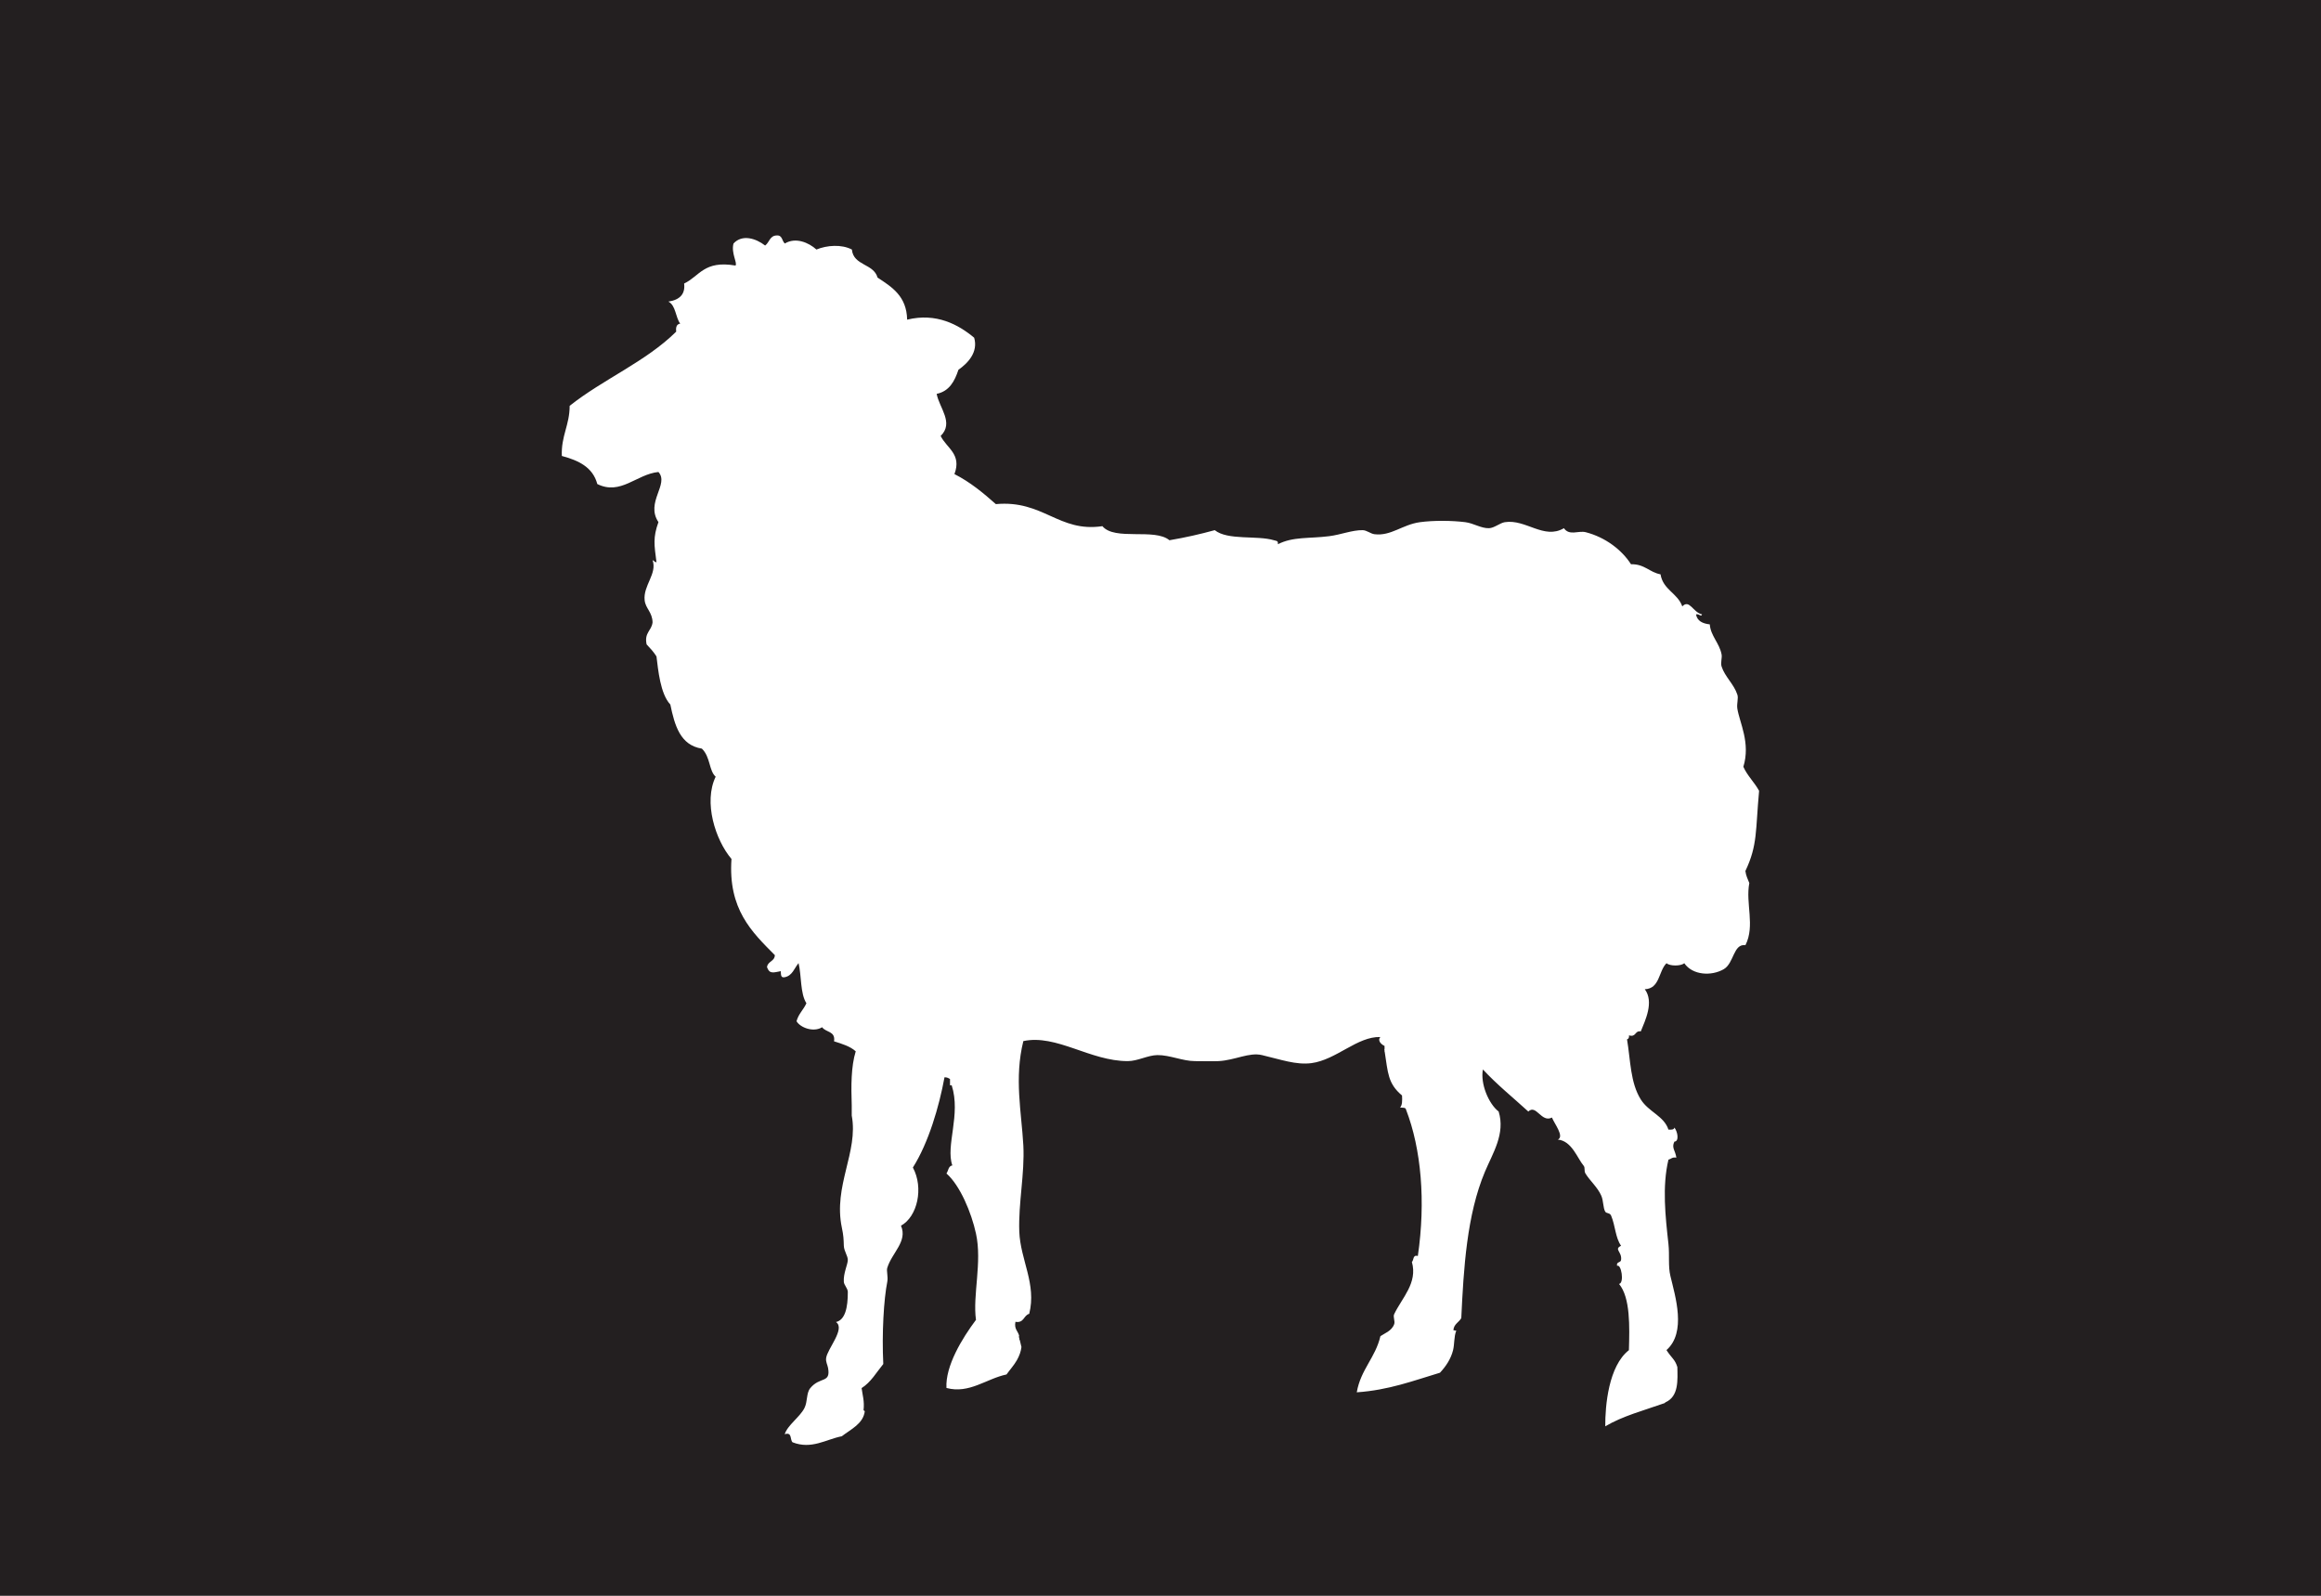
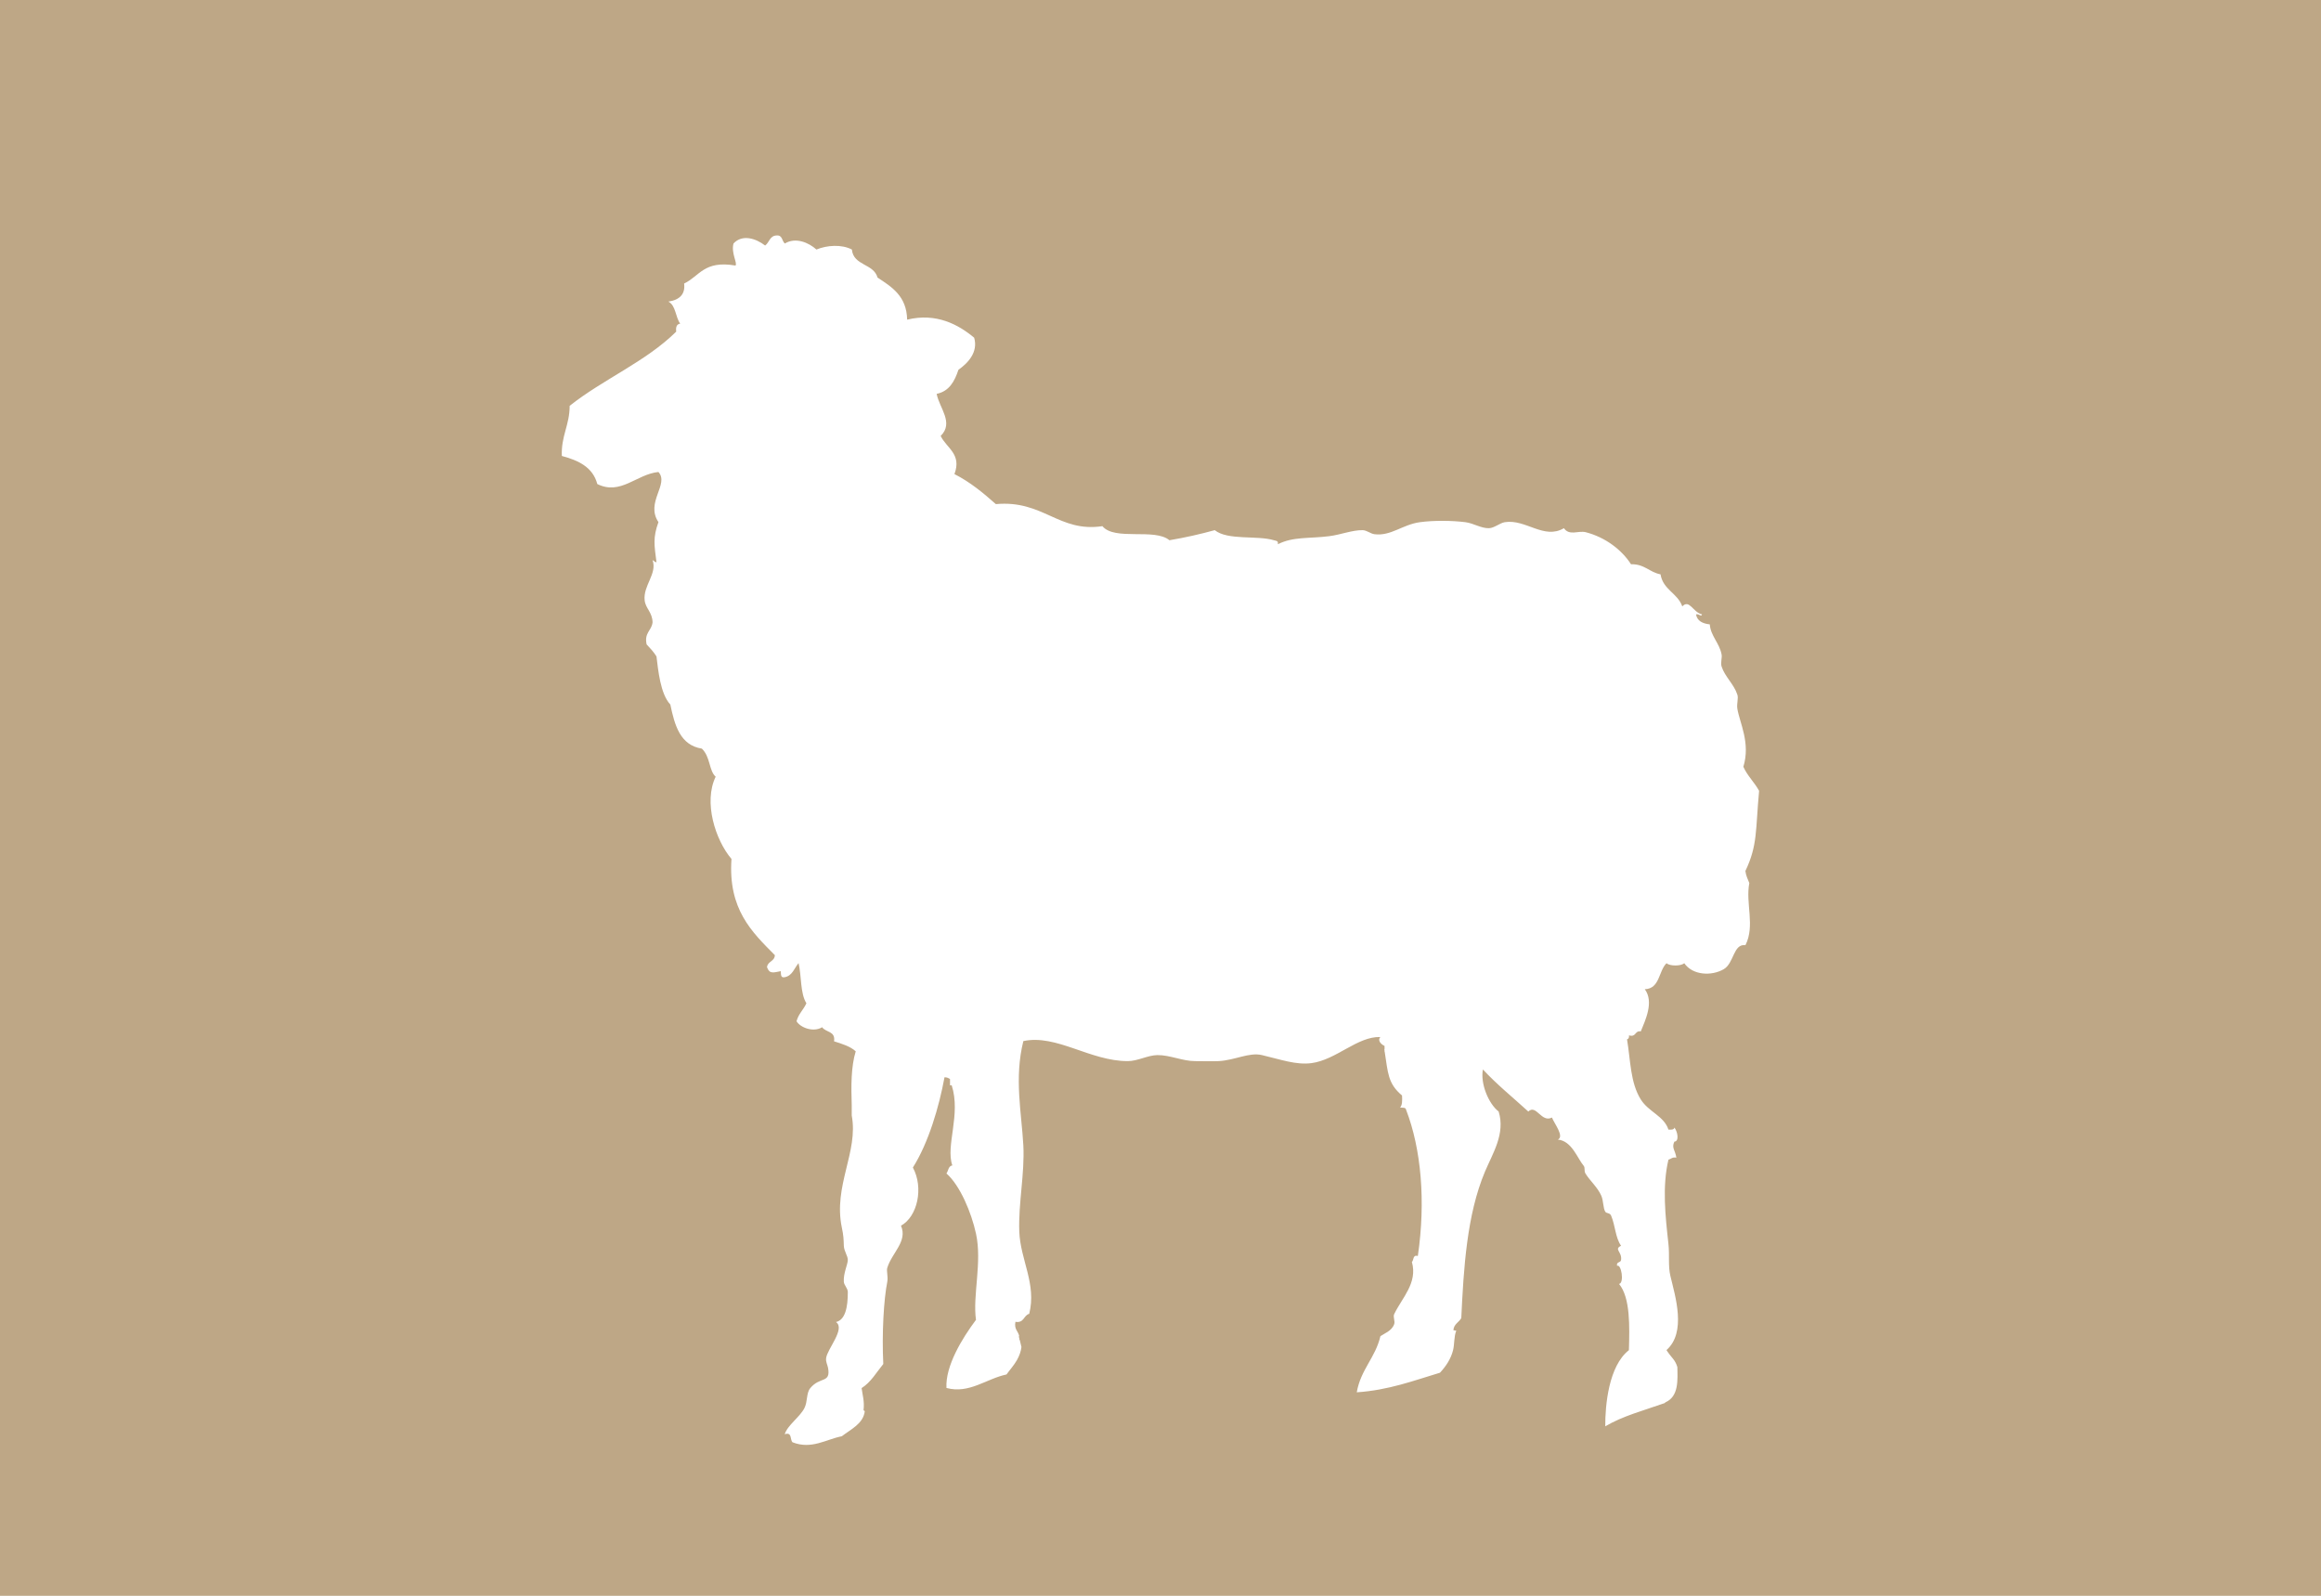
<svg xmlns="http://www.w3.org/2000/svg" version="1.1" x="0px" y="0px" width="32px" height="22px" viewBox="0 0 32 22" enable-background="new 0 0 32 22" xml:space="preserve">
  <defs>
</defs>
-   <rect fill="#231F20" width="32" height="22" />
+   <rect fill="#BEA786" width="32" height="22" />
  <path fill="#FFFFFF" d="M24.118,12.174c-0.021-0.052-0.046-0.101-0.054-0.166c0.17-0.358,0.138-0.554,0.189-1.105  c-0.064-0.119-0.161-0.205-0.217-0.332c0.101-0.328-0.052-0.608-0.083-0.801c-0.011-0.071,0.018-0.142,0-0.194  c-0.048-0.146-0.172-0.246-0.217-0.387c-0.017-0.052,0.009-0.118,0-0.166c-0.03-0.159-0.151-0.255-0.163-0.415  C23.476,8.597,23.4,8.563,23.383,8.47c0.048-0.011,0.07,0.041,0.083,0c-0.125-0.027-0.173-0.214-0.272-0.11  c-0.065-0.184-0.265-0.228-0.3-0.442c-0.153-0.028-0.22-0.144-0.407-0.139c-0.128-0.2-0.356-0.373-0.625-0.442  c-0.101-0.025-0.224,0.054-0.3-0.055c-0.276,0.162-0.525-0.129-0.815-0.083c-0.068,0.011-0.146,0.081-0.218,0.083  c-0.109,0.003-0.211-0.068-0.326-0.083c-0.181-0.023-0.435-0.026-0.626,0c-0.242,0.033-0.399,0.194-0.626,0.166  c-0.056-0.007-0.105-0.054-0.163-0.056c-0.146-0.002-0.302,0.063-0.462,0.083c-0.273,0.035-0.499,0.004-0.707,0.111  c0.002-0.051-0.015-0.043-0.055-0.055c-0.232-0.07-0.637,0.005-0.816-0.139c-0.2,0.055-0.406,0.102-0.625,0.139  c-0.203-0.171-0.754,0.011-0.924-0.194c-0.603,0.09-0.815-0.364-1.469-0.304c-0.175-0.155-0.354-0.304-0.571-0.414  c0.104-0.277-0.109-0.358-0.19-0.526c0.186-0.181-0.019-0.386-0.055-0.58c0.173-0.036,0.247-0.172,0.3-0.332  c0.13-0.091,0.275-0.242,0.217-0.442c-0.214-0.179-0.52-0.348-0.924-0.249c-0.007-0.325-0.21-0.45-0.408-0.58  c-0.054-0.196-0.332-0.161-0.354-0.387c-0.142-0.074-0.342-0.06-0.489,0c-0.107-0.097-0.288-0.173-0.435-0.083  c-0.041-0.032-0.032-0.115-0.109-0.111c-0.1,0-0.104,0.097-0.163,0.139c-0.129-0.1-0.317-0.158-0.436-0.028  c-0.036,0.131,0.058,0.272,0.027,0.304C9.705,3.586,9.644,3.809,9.432,3.909c0.018,0.14-0.055,0.225-0.217,0.249  c0.103,0.052,0.097,0.214,0.163,0.304C9.33,4.468,9.315,4.509,9.323,4.572C8.905,4.986,8.317,5.227,7.854,5.595  C7.854,5.861,7.735,6.009,7.746,6.286c0.229,0.061,0.428,0.155,0.489,0.387c0.322,0.16,0.541-0.136,0.843-0.166  c0.152,0.168-0.183,0.418,0,0.691C9.001,7.412,9.02,7.51,9.051,7.751c-0.027,0-0.032-0.022-0.054-0.028  c0.067,0.186-0.132,0.35-0.109,0.553C8.9,8.389,8.994,8.439,8.997,8.58C8.984,8.697,8.88,8.72,8.915,8.884  C8.964,8.936,9.013,8.988,9.051,9.05c0.023,0.183,0.052,0.515,0.191,0.663c0.06,0.29,0.137,0.561,0.435,0.608  c0.119,0.115,0.096,0.303,0.19,0.387c-0.17,0.351-0.005,0.871,0.218,1.134c-0.048,0.693,0.279,1.005,0.598,1.326  c-0.003,0.089-0.1,0.083-0.108,0.166c0.035,0.099,0.089,0.073,0.19,0.055c0.003,0.044-0.004,0.096,0.055,0.083  c0.106-0.021,0.131-0.125,0.19-0.194c0.042,0.179,0.022,0.419,0.108,0.553c-0.039,0.089-0.109,0.146-0.136,0.248  c0.05,0.087,0.231,0.158,0.353,0.083c0.049,0.072,0.187,0.051,0.164,0.194c0.111,0.035,0.223,0.069,0.299,0.138  c-0.065,0.211-0.064,0.477-0.055,0.746c0.002,0.124-0.002,0.088,0,0.139c0.095,0.502-0.258,0.969-0.136,1.547  c0.023,0.109,0.024,0.155,0.027,0.249c0.003,0.074,0.054,0.137,0.055,0.194c0,0.063-0.064,0.187-0.055,0.304  c0.004,0.045,0.054,0.089,0.055,0.138c0.001,0.218-0.038,0.387-0.163,0.415c0.133,0.093-0.12,0.37-0.136,0.497  c-0.007,0.054,0.018,0.088,0.027,0.138c0.037,0.214-0.112,0.113-0.246,0.277c-0.057,0.07-0.034,0.185-0.081,0.276  c-0.064,0.124-0.234,0.236-0.271,0.359c0.106-0.035,0.07,0.076,0.108,0.111c0.263,0.103,0.464-0.042,0.679-0.083  c0.126-0.098,0.296-0.172,0.317-0.346c-0.006-0.004-0.013-0.008-0.017-0.014c0.014-0.124-0.014-0.207-0.027-0.304  c0.129-0.081,0.204-0.217,0.299-0.332c-0.021-0.423,0.007-0.894,0.055-1.133c0.014-0.071-0.014-0.151,0-0.193  c0.064-0.209,0.283-0.364,0.189-0.581c0.228-0.125,0.315-0.523,0.164-0.802c0.216-0.341,0.362-0.841,0.436-1.244  c0.034-0.001,0.055,0.011,0.076,0.024v0.086h0.023c0.131,0.406-0.087,0.833,0.009,1.105c-0.056,0.008-0.054,0.074-0.081,0.111  c0.189,0.167,0.344,0.54,0.407,0.829c0.087,0.395-0.048,0.852,0,1.189c-0.192,0.256-0.424,0.638-0.407,0.939  c0.314,0.085,0.55-0.128,0.828-0.186c0.047-0.066,0.102-0.125,0.143-0.197c0.035-0.062,0.055-0.119,0.063-0.182  c-0.001-0.001-0.001-0.001-0.001-0.003c-0.008-0.031-0.016-0.063-0.023-0.095c-0.002,0-0.003,0-0.005,0  c0.001-0.006,0-0.01,0.001-0.015c-0.002-0.008-0.004-0.015-0.006-0.022s-0.001-0.014,0.002-0.02  c-0.016-0.065-0.071-0.091-0.051-0.192c0.12,0.021,0.111-0.089,0.19-0.11c0.104-0.411-0.122-0.742-0.137-1.134  c-0.014-0.394,0.076-0.794,0.056-1.188c-0.026-0.462-0.127-0.927,0-1.438c0.457-0.098,0.921,0.277,1.44,0.276  c0.137,0,0.274-0.081,0.408-0.083c0.17-0.002,0.35,0.083,0.517,0.083c0.129,0,0.237,0.004,0.326,0  c0.229-0.012,0.421-0.125,0.599-0.083c0.26,0.061,0.468,0.138,0.681,0.111c0.344-0.045,0.635-0.371,0.951-0.36  c-0.04,0.043,0.002,0.096,0.058,0.123v0.045c-0.002,0-0.002-0.001-0.003-0.001c0.001,0.007,0.001,0.013,0.003,0.02V14.5h0.002  c0.046,0.289,0.041,0.436,0.239,0.603c0.004,0.068,0.004,0.134-0.027,0.166c0.032,0.004,0.078-0.004,0.082,0.028  c0.21,0.543,0.273,1.267,0.163,2.018c-0.073-0.019-0.053,0.057-0.082,0.083c0.082,0.29-0.137,0.495-0.244,0.719  c-0.019,0.037,0.015,0.099,0,0.138c-0.033,0.095-0.138,0.129-0.19,0.166c-0.069,0.297-0.272,0.46-0.326,0.774  c0.442-0.03,0.783-0.161,1.147-0.27c0.082-0.088,0.149-0.188,0.18-0.308c0.022-0.088,0.011-0.188,0.045-0.272  c-0.014-0.001-0.026-0.003-0.04-0.007c0.007-0.085,0.076-0.107,0.109-0.166c0.032-0.683,0.076-1.424,0.326-2.018  c0.107-0.255,0.284-0.524,0.189-0.83c-0.139-0.107-0.254-0.385-0.217-0.58c0.193,0.208,0.416,0.388,0.626,0.58  c0.109-0.106,0.18,0.159,0.326,0.083c0.035,0.088,0.173,0.259,0.082,0.304c0.192,0.017,0.27,0.261,0.354,0.359  c0.026,0.031,0.002,0.071,0.027,0.11c0.06,0.098,0.167,0.189,0.217,0.304c0.031,0.07,0.024,0.17,0.055,0.221  c0.017,0.027,0.063,0.012,0.081,0.055c0.059,0.141,0.057,0.3,0.137,0.415c-0.103,0.049,0.015,0.081,0,0.194  c-0.003,0.043-0.069,0.021-0.055,0.083c0.057-0.034,0.103,0.237,0.027,0.249c0.158,0.19,0.145,0.593,0.136,0.913  c-0.28,0.218-0.328,0.763-0.326,1.05c0.238-0.142,0.538-0.221,0.818-0.32c0.003-0.004,0.006-0.007,0.012-0.011  c0.186-0.082,0.167-0.31,0.164-0.486c-0.033-0.108-0.078-0.122-0.15-0.234c0.278-0.246,0.121-0.74,0.054-1.022  c-0.033-0.136-0.01-0.286-0.027-0.442c-0.042-0.379-0.088-0.79,0-1.161c0.036-0.009,0.052-0.039,0.109-0.028  c-0.013-0.1-0.07-0.134-0.027-0.221c0.069-0.003,0.045-0.139,0-0.194c-0.005,0.032-0.044,0.03-0.082,0.028  c-0.061-0.188-0.272-0.242-0.381-0.415c-0.146-0.233-0.141-0.541-0.19-0.829c0.021-0.006,0.031-0.023,0.027-0.055  c0.102,0.03,0.077-0.069,0.163-0.055c0.06-0.149,0.186-0.406,0.055-0.581c0.21-0.008,0.188-0.251,0.3-0.359  c0.043,0.042,0.2,0.042,0.244,0c0.116,0.168,0.376,0.18,0.544,0.083c0.144-0.083,0.13-0.353,0.3-0.332  C24.2,12.761,24.064,12.457,24.118,12.174z" />
</svg>
